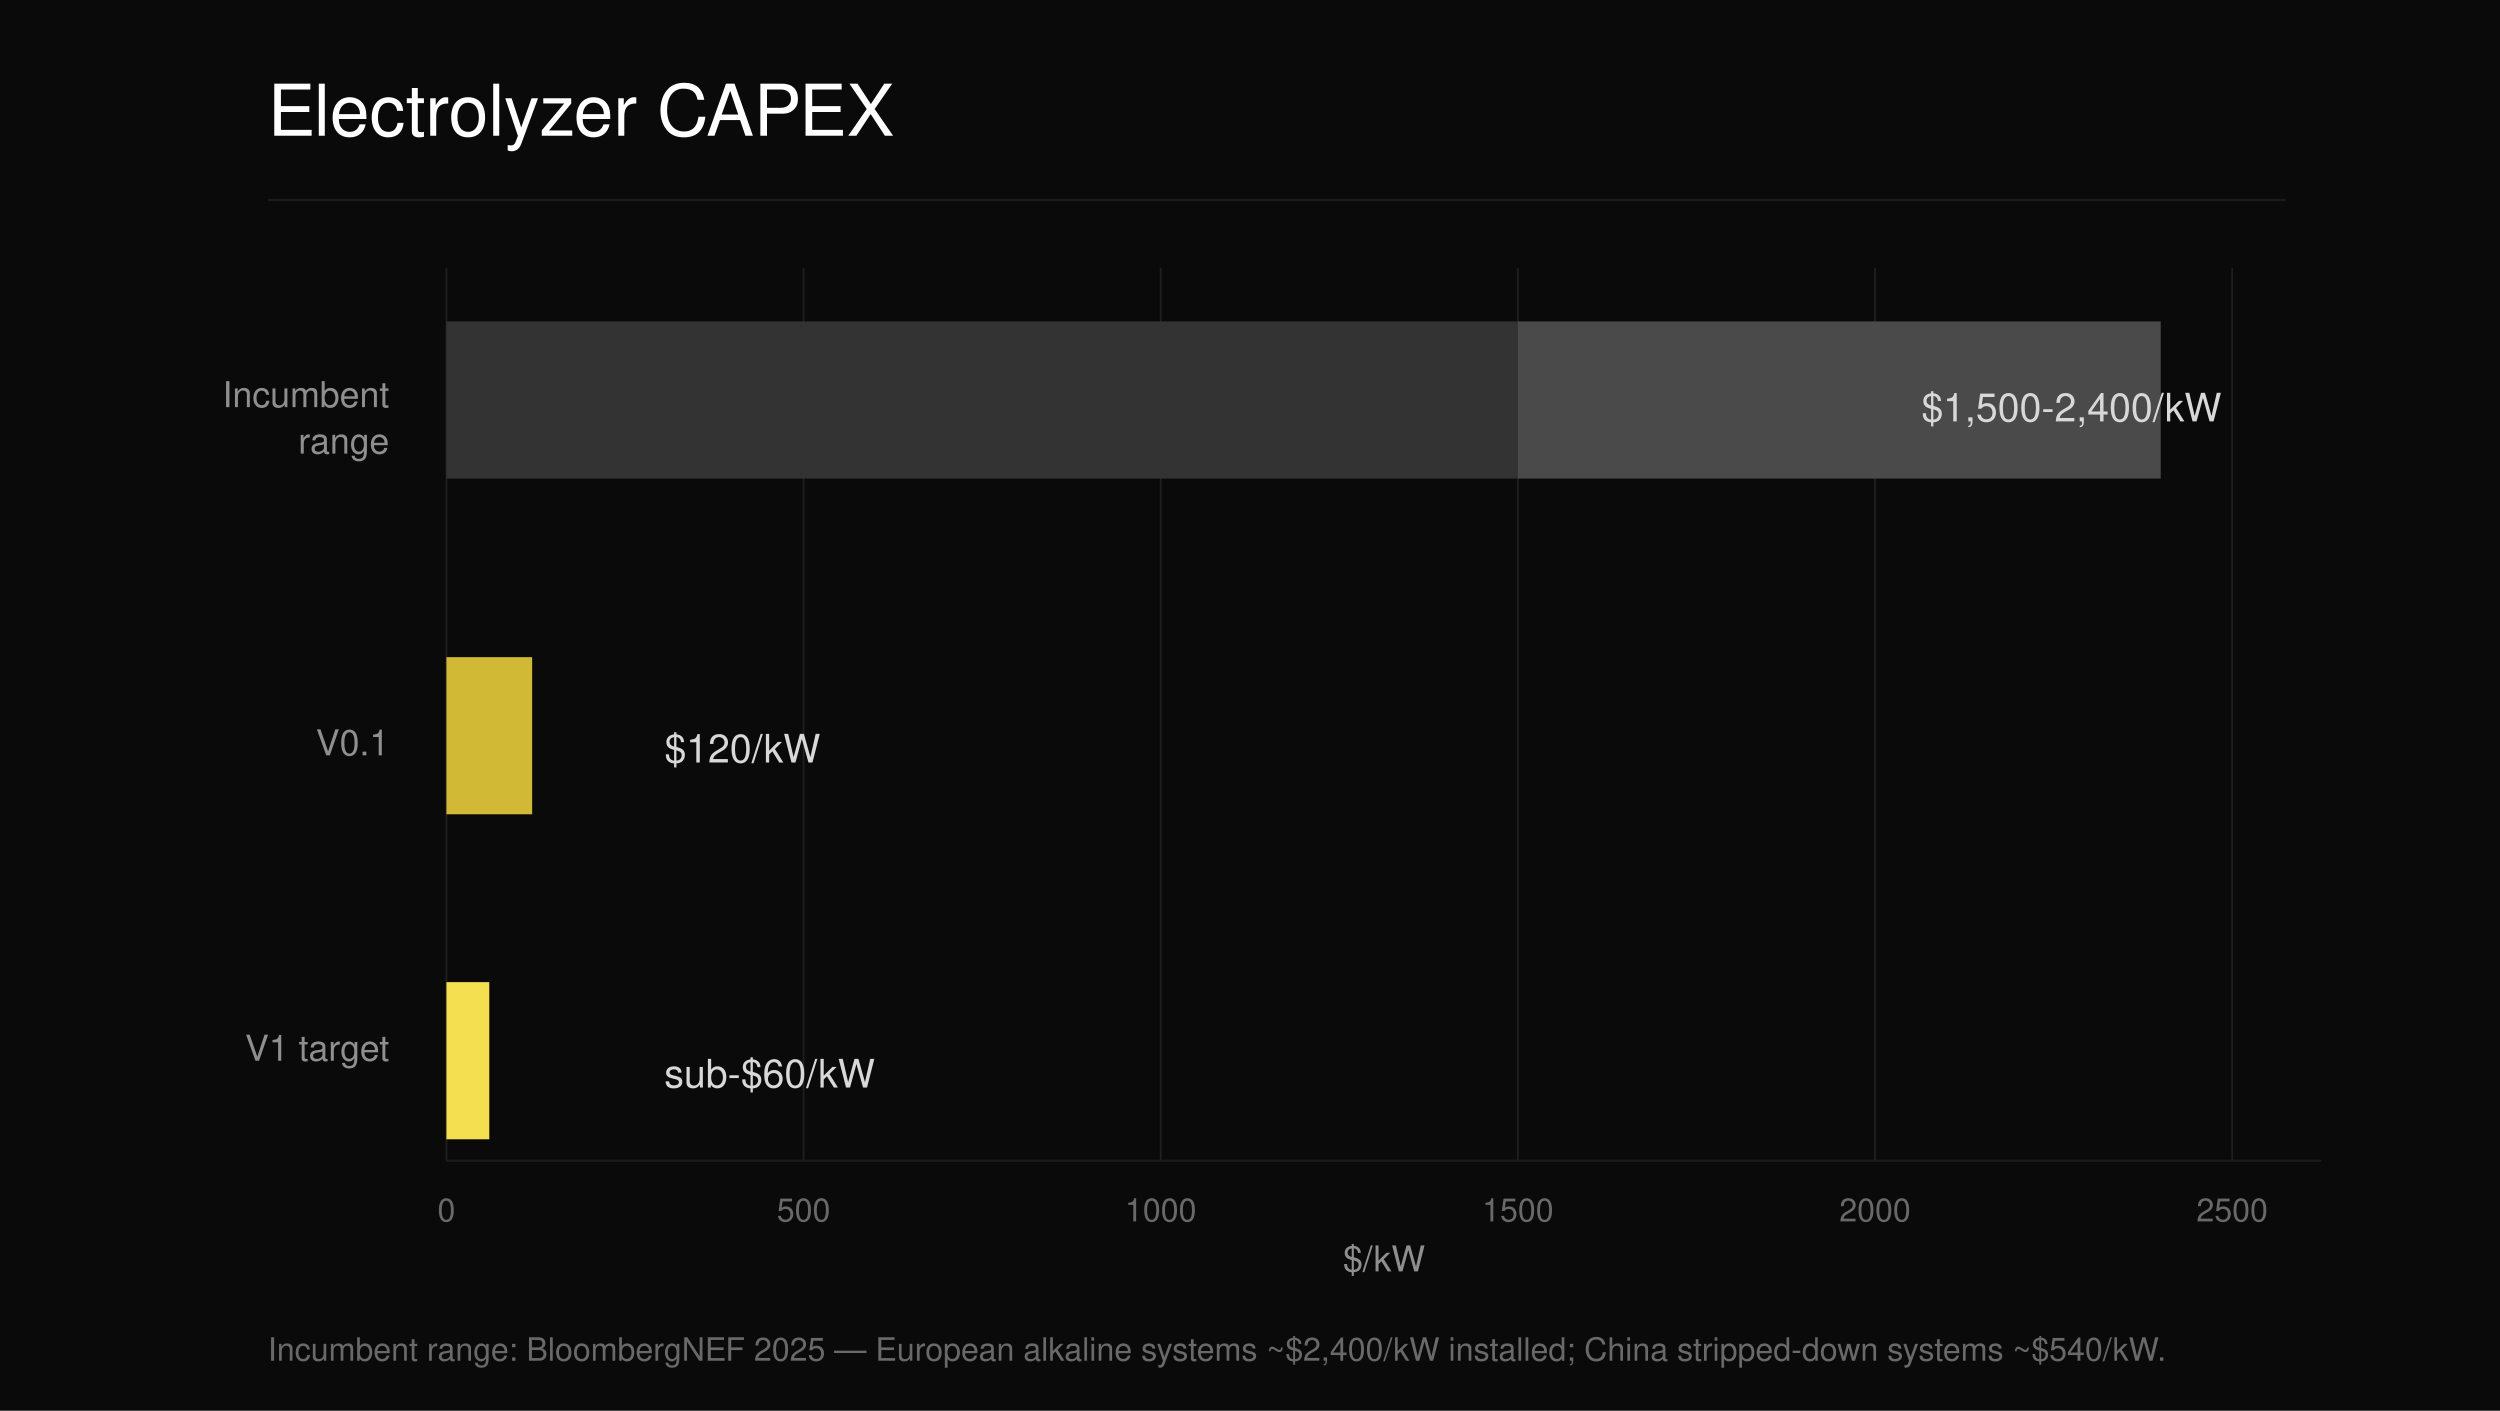
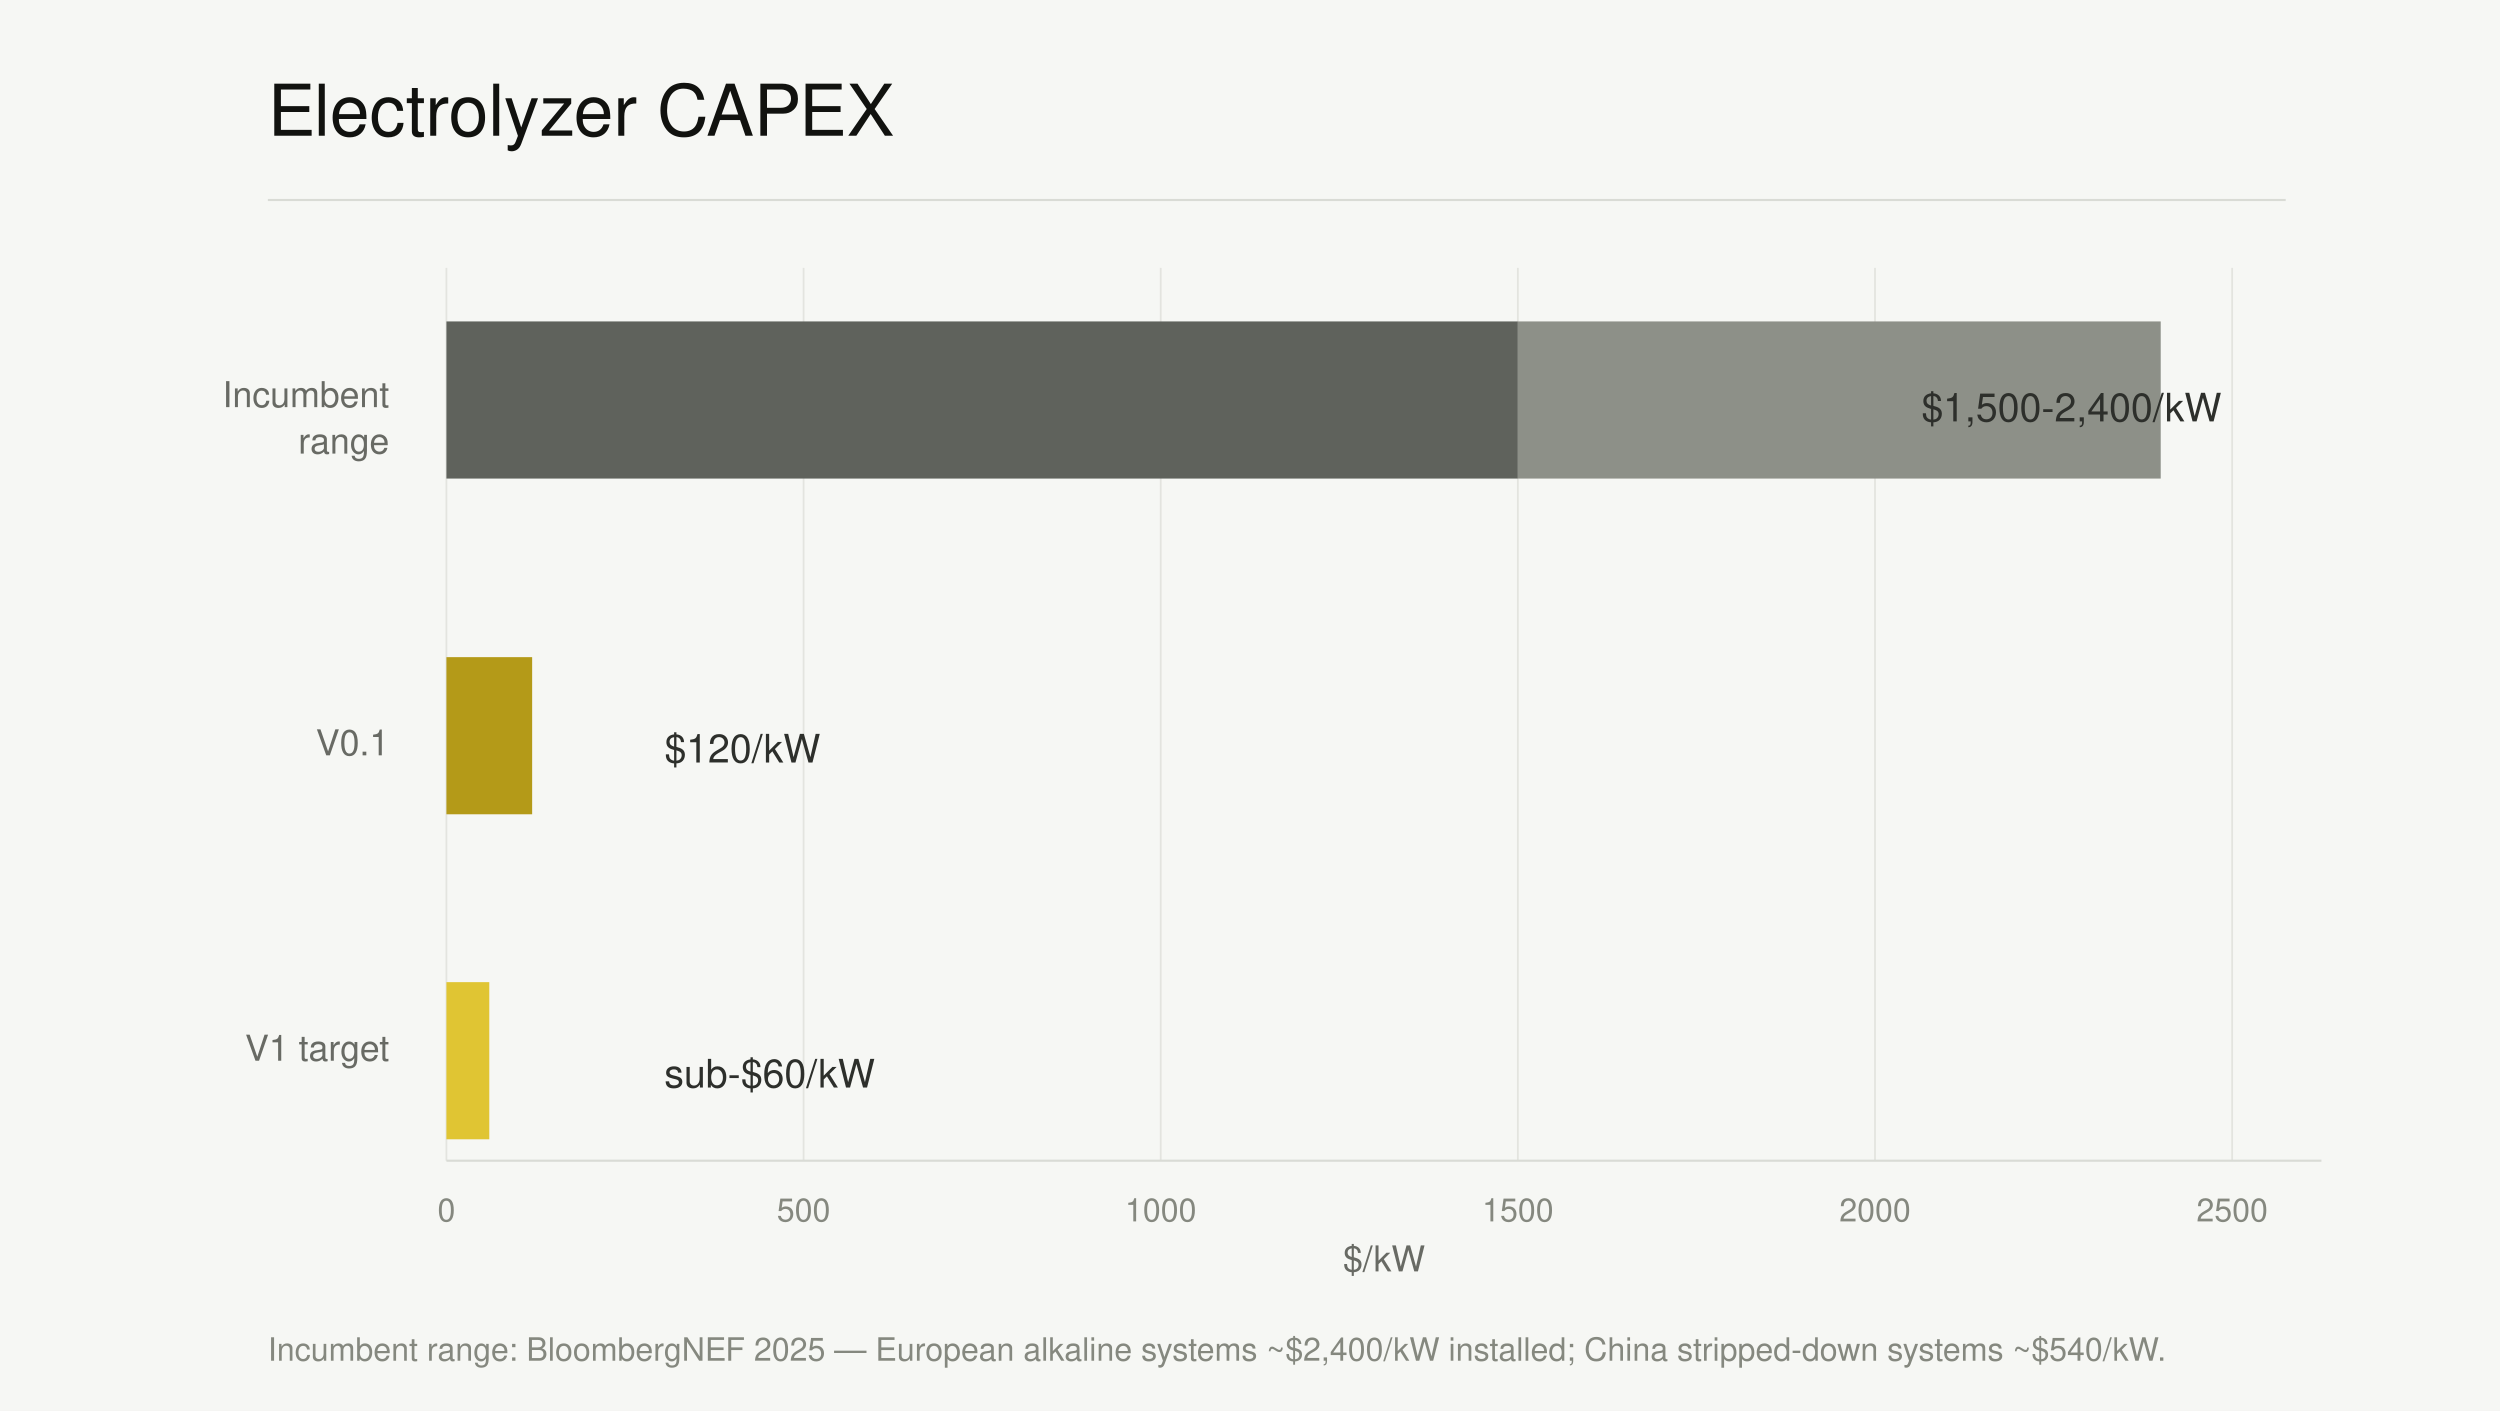
<svg xmlns="http://www.w3.org/2000/svg" viewBox="0 0 1400 790" role="img" aria-labelledby="capex-title capex-desc">
  <style>
    text { font-family: 'Helvetica Neue', Helvetica, Arial, sans-serif; font-weight: 400; }
-     .bg { fill: #0a0a0a; }
-     .rule { stroke: #1c1c1c; stroke-width: 1.2; }
-     .grid { stroke: #1f1f1f; stroke-width: 1; }
-     .dim { fill: #4a4a4a; }
-     .dim2 { fill: #333333; }
-     .hot { fill: #F4DF50; }
-     .gold { fill: #d1b936; }
-     .title { fill: #ffffff; font-size: 40px; }
-     .label { fill: #8f8f8f; font-size: 20px; }
-     .tick { fill: #696969; font-size: 18px; }
-     .value { fill: #d8d8d8; font-size: 22px; }
-     .axis-label { fill: #8f8f8f; font-size: 20px; }
+     .bg { fill: #F6F7F4; }
+     .rule { stroke: #D9DBD5; stroke-width: 1.2; }
+     .grid { stroke: #E3E4DF; stroke-width: 1; }
+     .dim { fill: #8D9088; }
+     .dim2 { fill: #5F625C; }
+     .hot { fill: #E0C533; }
+     .gold { fill: #B49A18; }
+     .title { fill: #11120F; font-size: 40px; }
+     .label { fill: #686A64; font-size: 20px; }
+     .tick { fill: #85887F; font-size: 18px; }
+     .value { fill: #2D2F2B; font-size: 22px; }
+     .axis-label { fill: #686A64; font-size: 20px; }
  </style>
  <rect class="bg" height="790" width="1400" />
  <text class="title" x="150" y="76">Electrolyzer CAPEX</text>
  <line class="rule" x1="150" x2="1280" y1="112" y2="112" />
  <g transform="translate(250 150)">
    <line class="grid" x1="0" x2="0" y1="0" y2="500" />
    <line class="grid" x1="200" x2="200" y1="0" y2="500" />
    <line class="grid" x1="400" x2="400" y1="0" y2="500" />
    <line class="grid" x1="600" x2="600" y1="0" y2="500" />
    <line class="grid" x1="800" x2="800" y1="0" y2="500" />
    <line class="grid" x1="1000" x2="1000" y1="0" y2="500" />
    <text class="label" text-anchor="end" x="-32" y="78">Incumbent</text>
    <text class="label" text-anchor="end" x="-32" y="104">range</text>
    <rect class="dim2" height="88" width="600" x="0" y="30" />
    <rect class="dim" height="88" width="360" x="600" y="30" />
    <text class="value" text-anchor="end" x="994" y="86">$1,500-2,400/kW</text>
    <text class="label" text-anchor="end" x="-32" y="273">V0.1</text>
    <rect class="gold" height="88" width="48" x="0" y="218" />
    <text class="value" x="122" y="277">$120/kW</text>
    <text class="label" text-anchor="end" x="-32" y="444">V1 target</text>
    <rect class="hot" height="88" width="24" x="0" y="400" />
    <text class="value" x="122" y="459">sub-$60/kW</text>
    <line class="rule" x1="0" x2="1050" y1="500" y2="500" />
    <text class="tick" text-anchor="middle" x="0" y="534">0</text>
    <text class="tick" text-anchor="middle" x="200" y="534">500</text>
    <text class="tick" text-anchor="middle" x="400" y="534">1000</text>
    <text class="tick" text-anchor="middle" x="600" y="534">1500</text>
    <text class="tick" text-anchor="middle" x="800" y="534">2000</text>
    <text class="tick" text-anchor="middle" x="1000" y="534">2500</text>
    <text class="axis-label" text-anchor="middle" x="525" y="562">$/kW</text>
  </g>
  <text class="tick" x="150" y="762">Incumbent range: BloombergNEF 2025 — European alkaline systems ~$2,400/kW installed; China stripped-down systems ~$540/kW.</text>
</svg>
